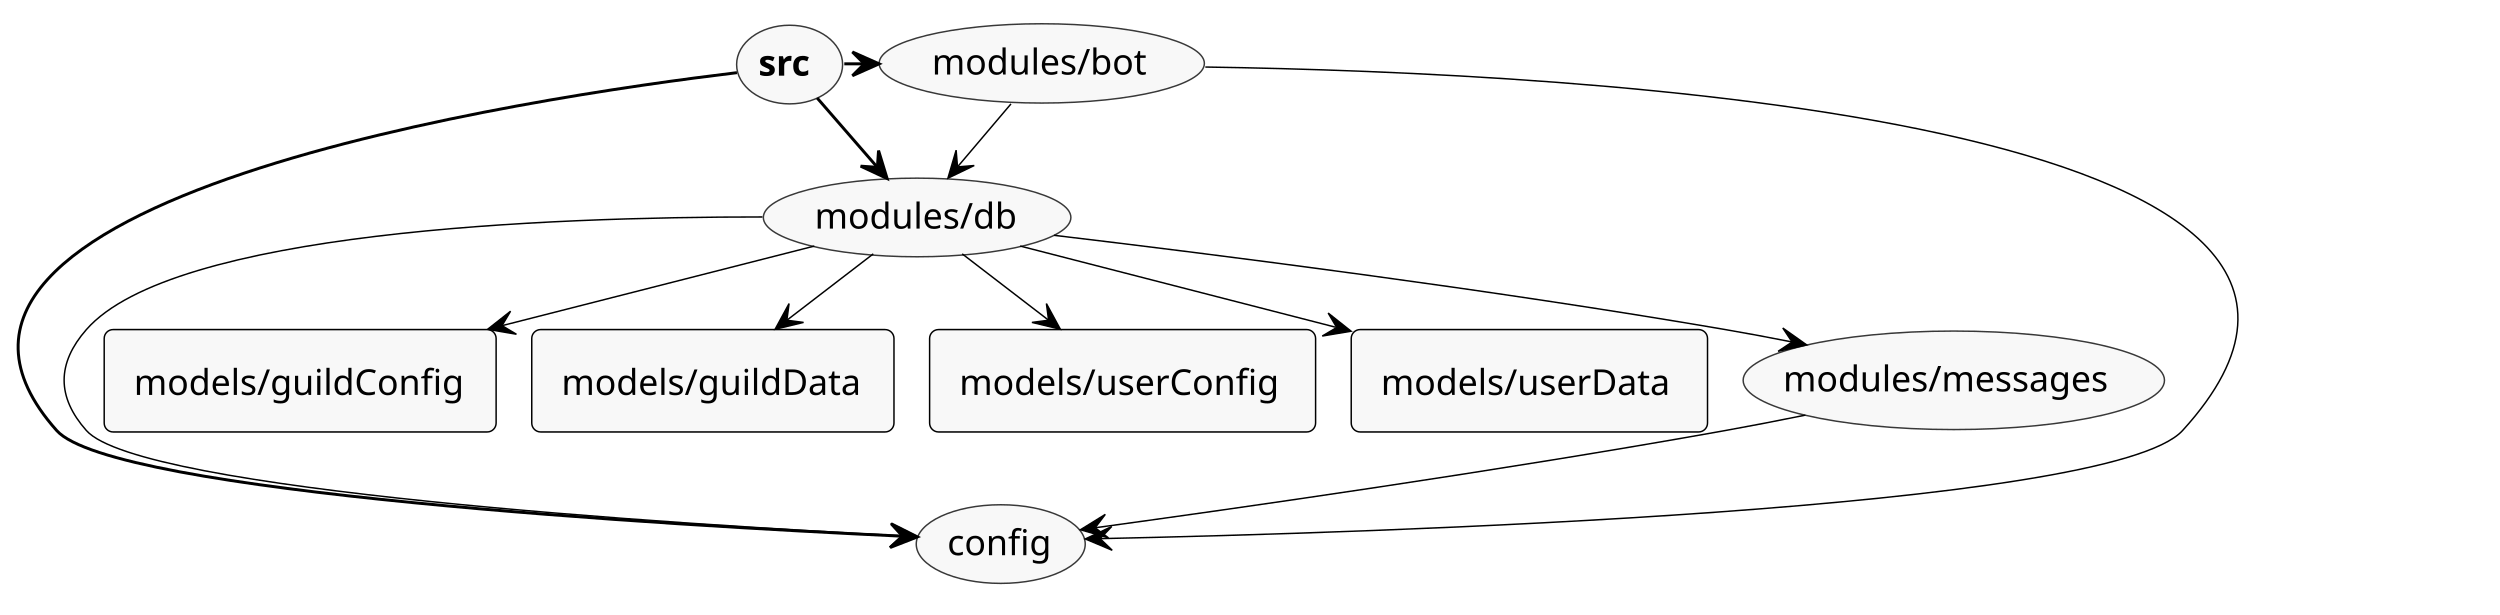
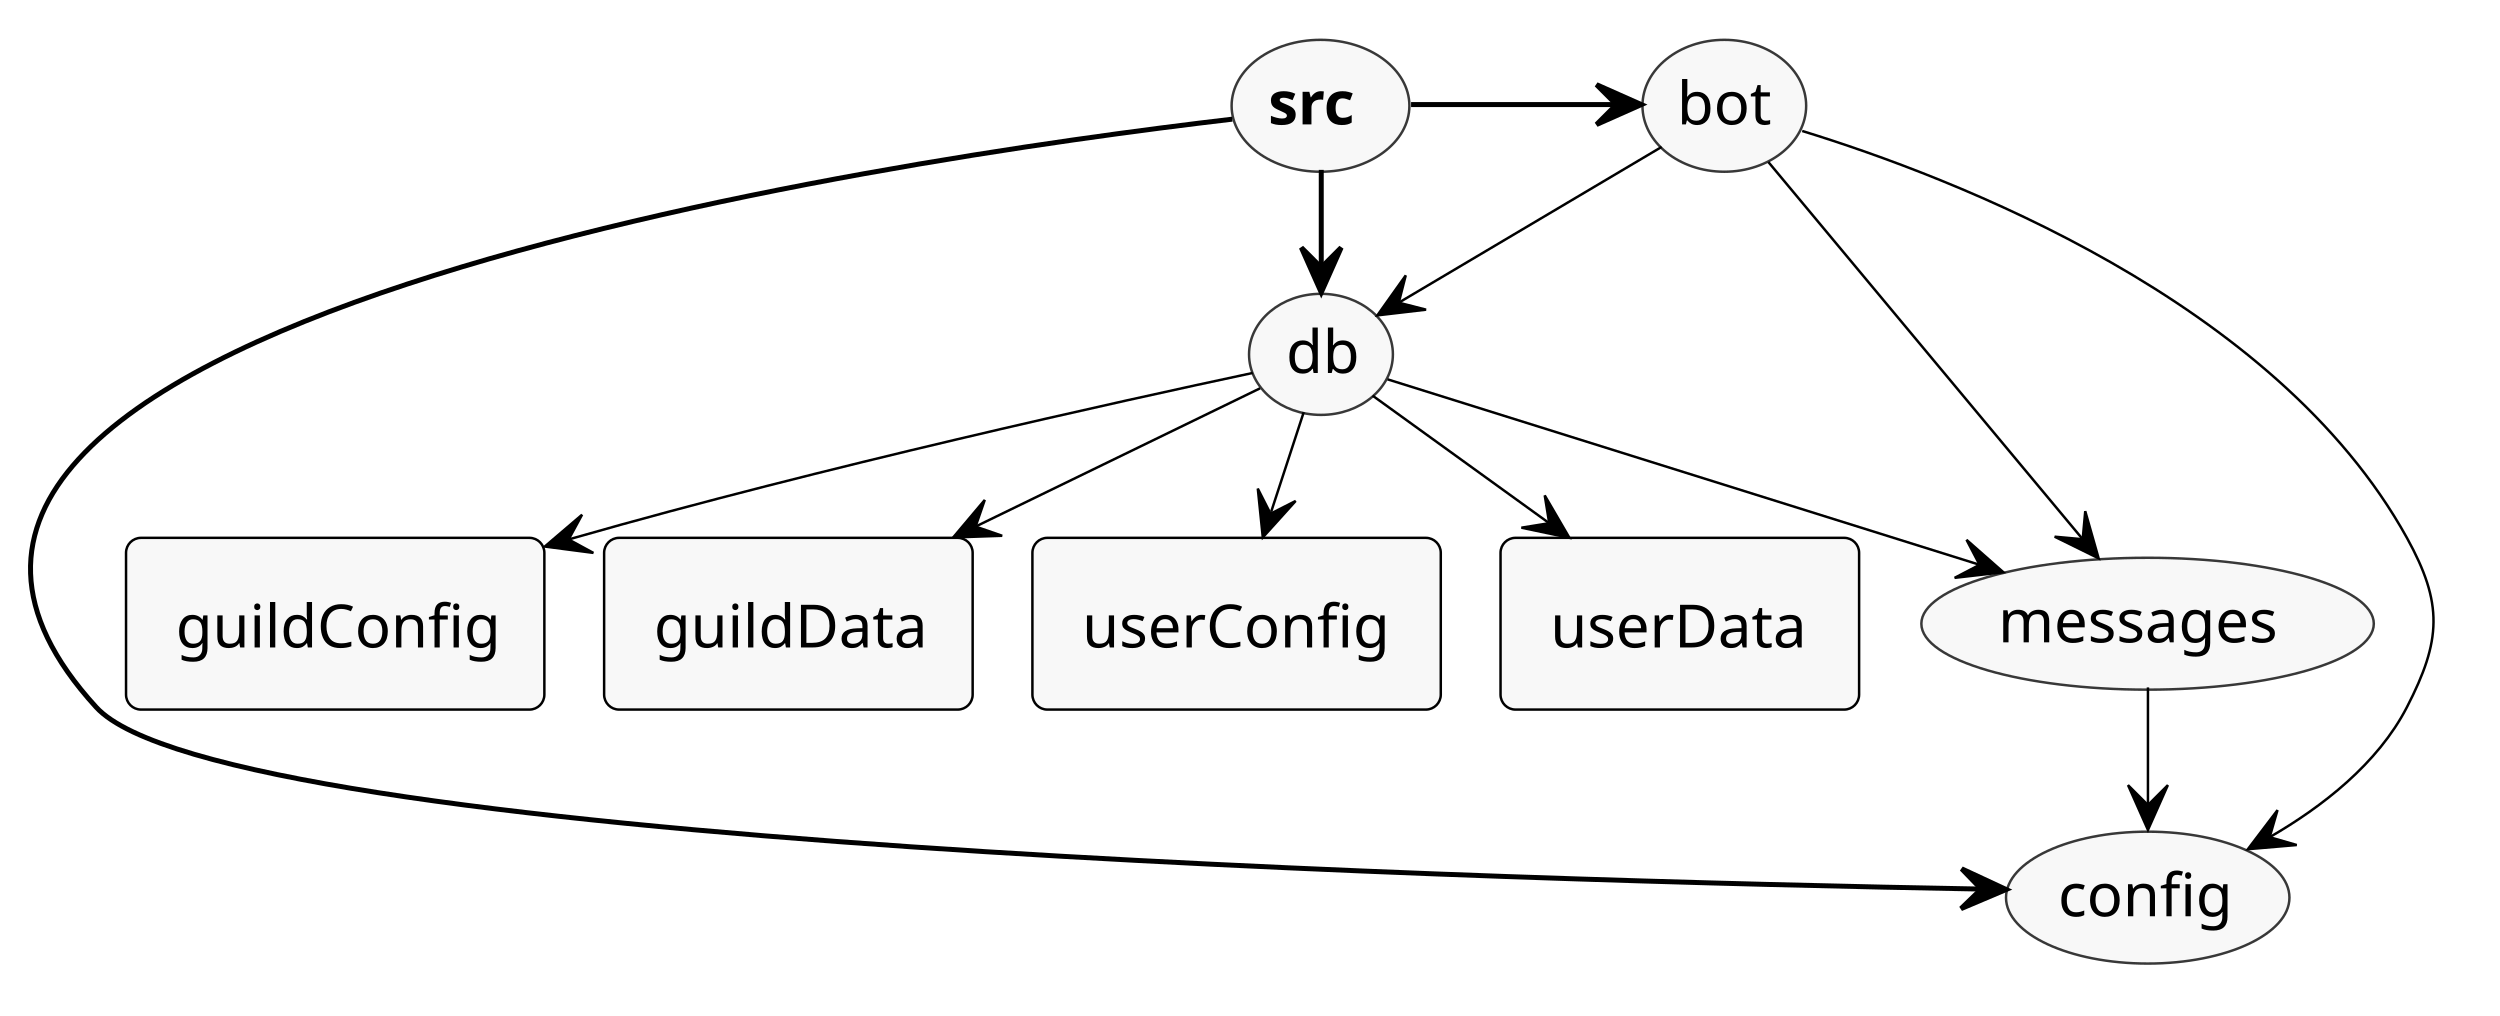
- <svg xmlns="http://www.w3.org/2000/svg" contentScriptType="application/ecmascript" contentStyleType="text/css" height="207px" preserveAspectRatio="none" style="width:842px;height:207px;" version="1.1" viewBox="0 0 842 207" width="842px" zoomAndPan="magnify">
+ <svg xmlns="http://www.w3.org/2000/svg" contentScriptType="application/ecmascript" contentStyleType="text/css" height="204px" preserveAspectRatio="none" style="width:502px;height:204px;" version="1.1" viewBox="0 0 502 204" width="502px" zoomAndPan="magnify">
  <defs />
  <g>
-     <ellipse cx="265.942" cy="21.742" fill="#F8F8F8" rx="17.849" ry="13.242" style="stroke: #383838; stroke-width: 0.5;" />
-     <text fill="#000000" font-family="Tahoma, sans-serif" font-size="12" font-weight="bold" lengthAdjust="spacingAndGlyphs" textLength="21" x="255.442" y="25.484">src</text>
-     <ellipse cx="337.049" cy="183.242" fill="#F8F8F8" rx="28.456" ry="13.242" style="stroke: #383838; stroke-width: 0.5;" />
-     <text fill="#000000" font-family="Tahoma, sans-serif" font-size="12" lengthAdjust="spacingAndGlyphs" textLength="36" x="319.049" y="186.984">config</text>
-     <rect fill="#F8F8F8" height="34.484" rx="3" ry="3" style="stroke: #000000; stroke-width: 0.5;" width="132" x="35.093" y="111" />
-     <text fill="#000000" font-family="Tahoma, sans-serif" font-size="12" lengthAdjust="spacingAndGlyphs" textLength="112" x="45.093" y="133.006">models/guildConfig</text>
-     <rect fill="#F8F8F8" height="34.484" rx="3" ry="3" style="stroke: #000000; stroke-width: 0.5;" width="122" x="179.093" y="111" />
-     <text fill="#000000" font-family="Tahoma, sans-serif" font-size="12" lengthAdjust="spacingAndGlyphs" textLength="102" x="189.093" y="133.006">models/guildData</text>
-     <rect fill="#F8F8F8" height="34.484" rx="3" ry="3" style="stroke: #000000; stroke-width: 0.5;" width="130" x="313.093" y="111" />
-     <text fill="#000000" font-family="Tahoma, sans-serif" font-size="12" lengthAdjust="spacingAndGlyphs" textLength="110" x="323.093" y="133.006">models/userConfig</text>
-     <rect fill="#F8F8F8" height="34.484" rx="3" ry="3" style="stroke: #000000; stroke-width: 0.5;" width="120" x="455.093" y="111" />
-     <text fill="#000000" font-family="Tahoma, sans-serif" font-size="12" lengthAdjust="spacingAndGlyphs" textLength="100" x="465.093" y="133.006">models/userData</text>
-     <ellipse cx="350.864" cy="21.354" fill="#F8F8F8" rx="54.771" ry="13.354" style="stroke: #383838; stroke-width: 0.5;" />
-     <text fill="#000000" font-family="Tahoma, sans-serif" font-size="12" lengthAdjust="spacingAndGlyphs" textLength="74" x="313.864" y="25.096">modules/bot</text>
-     <ellipse cx="308.883" cy="73.242" fill="#F8F8F8" rx="51.79" ry="13.242" style="stroke: #383838; stroke-width: 0.5;" />
-     <text fill="#000000" font-family="Tahoma, sans-serif" font-size="12" lengthAdjust="spacingAndGlyphs" textLength="69" x="274.383" y="76.984">modules/db</text>
-     <ellipse cx="658.045" cy="128.09" fill="#F8F8F8" rx="70.952" ry="16.59" style="stroke: #383838; stroke-width: 0.5;" />
-     <text fill="#000000" font-family="Tahoma, sans-serif" font-size="12" lengthAdjust="spacingAndGlyphs" textLength="115" x="600.545" y="131.833">modules/messages</text>
-     <path d="M405.959,22.577 C533.254,24.499 830.778,40.007 735.093,145 C710.722,171.743 461.909,179.469 370.524,181.414 " fill="none" id="modules/bot-&gt;config" style="stroke: #000000; stroke-width: 0.5;" />
-     <polygon fill="#000000" points="365.512,181.518,374.592,185.332,370.511,181.416,374.428,177.334,365.512,181.518" style="stroke: #000000; stroke-width: 0.5;" />
-     <path d="M340.495,34.991 C335.102,41.347 328.484,49.147 322.716,55.944 " fill="none" id="modules/bot-&gt;modules/db" style="stroke: #000000; stroke-width: 0.5;" />
-     <polygon fill="#000000" points="319.254,60.025,328.126,55.749,322.488,56.212,322.026,50.574,319.254,60.025" style="stroke: #000000; stroke-width: 0.5;" />
-     <path d="M256.798,73.072 C184.09,73.031 58.102,77.906 29.093,111 C19.133,122.364 19.066,133.696 29.093,145 C47.09,165.287 227.427,176.555 303.512,180.438 " fill="none" id="modules/db-&gt;config" style="stroke: #000000; stroke-width: 0.5;" />
-     <polygon fill="#000000" points="308.806,180.705,300.02,176.255,303.812,180.452,299.615,184.244,308.806,180.705" style="stroke: #000000; stroke-width: 0.5;" />
-     <path d="M274.279,82.871 C245.73,90.146 204.451,100.664 169.354,109.607 " fill="none" id="modules/db-&gt;_models_guildConfig" style="stroke: #000000; stroke-width: 0.5;" />
-     <polygon fill="#000000" points="164.223,110.914,173.932,112.569,169.068,109.68,171.957,104.816,164.223,110.914" style="stroke: #000000; stroke-width: 0.5;" />
-     <path d="M294.122,85.5 C285.659,92 274.86,100.295 265.144,107.758 " fill="none" id="modules/db-&gt;_models_guildData" style="stroke: #000000; stroke-width: 0.5;" />
-     <polygon fill="#000000" points="261.056,110.898,270.63,108.588,265.021,107.853,265.757,102.244,261.056,110.898" style="stroke: #000000; stroke-width: 0.5;" />
-     <path d="M324.065,85.5 C332.528,92 343.327,100.295 353.043,107.758 " fill="none" id="modules/db-&gt;_models_userConfig" style="stroke: #000000; stroke-width: 0.5;" />
-     <polygon fill="#000000" points="357.131,110.898,352.43,102.244,353.166,107.853,347.557,108.588,357.131,110.898" style="stroke: #000000; stroke-width: 0.5;" />
-     <path d="M343.573,82.871 C372.503,90.314 414.631,101.153 449.895,110.226 " fill="none" id="modules/db-&gt;_models_userData" style="stroke: #000000; stroke-width: 0.5;" />
-     <polygon fill="#000000" points="455.046,111.551,447.328,105.433,450.204,110.304,445.333,113.18,455.046,111.551" style="stroke: #000000; stroke-width: 0.5;" />
-     <path d="M354.963,79.25 C409.152,85.681 501.949,97.411 581.093,111 C588.31,112.239 595.881,113.661 603.343,115.135 " fill="none" id="modules/db-&gt;modules/messages" style="stroke: #000000; stroke-width: 0.5;" />
-     <polygon fill="#000000" points="608.485,116.162,600.443,110.476,603.582,115.182,598.876,118.32,608.485,116.162" style="stroke: #000000; stroke-width: 0.5;" />
-     <path d="M608.052,139.81 C599.092,141.628 589.829,143.431 581.093,145 C505.364,158.6 415.813,171.326 369.097,177.713 " fill="none" id="modules/messages-&gt;config" style="stroke: #000000; stroke-width: 0.5;" />
-     <polygon fill="#000000" points="363.89,178.423,373.348,181.169,368.844,177.747,372.267,173.243,363.89,178.423" style="stroke: #000000; stroke-width: 0.5;" />
-     <path d="M248.201,24.475 C180.758,32.566 -50.775,66.531 19.093,145 C37.795,166.004 225.689,176.923 303.561,180.575 " fill="none" id="&lt;b&gt;src&lt;/b&gt;-&gt;config" style="stroke: #000000; stroke-width: 1.0;" />
-     <polygon fill="#000000" points="308.973,180.826,300.168,176.413,303.978,180.594,299.798,184.405,308.973,180.826" style="stroke: #000000; stroke-width: 1.0;" />
-     <path d="M284.355,21.5 C286.555,21.5 288.754,21.5 290.954,21.5 " fill="none" id="&lt;b&gt;src&lt;/b&gt;-&gt;modules/bot" style="stroke: #000000; stroke-width: 1.0;" />
-     <polygon fill="#000000" points="296.087,21.5,287.087,17.5,291.087,21.5,287.087,25.5,296.087,21.5" style="stroke: #000000; stroke-width: 1.0;" />
-     <path d="M275.213,32.998 C281.037,39.702 288.7,48.524 295.265,56.081 " fill="none" id="&lt;b&gt;src&lt;/b&gt;-&gt;modules/db" style="stroke: #000000; stroke-width: 1.0;" />
-     <polygon fill="#000000" points="298.78,60.128,295.896,50.711,295.5,56.354,289.857,55.959,298.78,60.128" style="stroke: #000000; stroke-width: 1.0;" />
+     <ellipse cx="265.157" cy="21.242" fill="#F8F8F8" rx="17.849" ry="13.242" style="stroke: #383838; stroke-width: 0.5;" />
+     <text fill="#000000" font-family="Tahoma, sans-serif" font-size="12" font-weight="bold" lengthAdjust="spacingAndGlyphs" textLength="21" x="254.657" y="24.984">src</text>
+     <ellipse cx="346.243" cy="21.242" fill="#F8F8F8" rx="16.435" ry="13.242" style="stroke: #383838; stroke-width: 0.5;" />
+     <text fill="#000000" font-family="Tahoma, sans-serif" font-size="12" lengthAdjust="spacingAndGlyphs" textLength="19" x="336.743" y="24.984">bot</text>
+     <ellipse cx="431.264" cy="180.242" fill="#F8F8F8" rx="28.456" ry="13.242" style="stroke: #383838; stroke-width: 0.5;" />
+     <text fill="#000000" font-family="Tahoma, sans-serif" font-size="12" lengthAdjust="spacingAndGlyphs" textLength="36" x="413.264" y="183.984">config</text>
+     <ellipse cx="265.251" cy="71.155" fill="#F8F8F8" rx="14.443" ry="12.155" style="stroke: #383838; stroke-width: 0.5;" />
+     <text fill="#000000" font-family="Tahoma, sans-serif" font-size="12" lengthAdjust="spacingAndGlyphs" textLength="14" x="258.251" y="74.897">db</text>
+     <rect fill="#F8F8F8" height="34.484" rx="3" ry="3" style="stroke: #000000; stroke-width: 0.5;" width="84" x="25.308" y="108" />
+     <text fill="#000000" font-family="Tahoma, sans-serif" font-size="12" lengthAdjust="spacingAndGlyphs" textLength="64" x="35.307" y="130.006">guildConfig</text>
+     <rect fill="#F8F8F8" height="34.484" rx="3" ry="3" style="stroke: #000000; stroke-width: 0.5;" width="74" x="121.308" y="108" />
+     <text fill="#000000" font-family="Tahoma, sans-serif" font-size="12" lengthAdjust="spacingAndGlyphs" textLength="54" x="131.308" y="130.006">guildData</text>
+     <ellipse cx="431.234" cy="125.242" fill="#F8F8F8" rx="45.426" ry="13.242" style="stroke: #383838; stroke-width: 0.5;" />
+     <text fill="#000000" font-family="Tahoma, sans-serif" font-size="12" lengthAdjust="spacingAndGlyphs" textLength="60" x="401.234" y="128.984">messages</text>
+     <rect fill="#F8F8F8" height="34.484" rx="3" ry="3" style="stroke: #000000; stroke-width: 0.5;" width="82" x="207.308" y="108" />
+     <text fill="#000000" font-family="Tahoma, sans-serif" font-size="12" lengthAdjust="spacingAndGlyphs" textLength="62" x="217.308" y="130.006">userConfig</text>
+     <rect fill="#F8F8F8" height="34.484" rx="3" ry="3" style="stroke: #000000; stroke-width: 0.5;" width="72" x="301.308" y="108" />
+     <text fill="#000000" font-family="Tahoma, sans-serif" font-size="12" lengthAdjust="spacingAndGlyphs" textLength="52" x="311.308" y="130.006">userData</text>
+     <path d="M361.883,26.3 C391.861,35.519 456.944,60.323 483.308,108 C490.62,121.224 490.234,128.57 483.308,142 C477.441,153.374 466.284,162.016 455.803,168.076 " fill="none" id="bot-&gt;config" style="stroke: #000000; stroke-width: 0.5;" />
+     <polygon fill="#000000" points="451.37,170.516,461.183,169.68,455.75,168.105,457.325,162.671,451.37,170.516" style="stroke: #000000; stroke-width: 0.5;" />
+     <path d="M333.651,29.5 C319.457,37.911 296.42,51.563 281.069,60.66 " fill="none" id="bot-&gt;db" style="stroke: #000000; stroke-width: 0.5;" />
+     <polygon fill="#000000" points="276.57,63.326,286.352,62.18,280.872,60.777,282.274,55.297,276.57,63.326" style="stroke: #000000; stroke-width: 0.5;" />
+     <path d="M355.084,32.532 C370.036,50.474 400.53,87.066 418.078,108.124 " fill="none" id="bot-&gt;messages" style="stroke: #000000; stroke-width: 0.5;" />
+     <polygon fill="#000000" points="421.406,112.118,418.717,102.644,418.205,108.277,412.572,107.765,421.406,112.118" style="stroke: #000000; stroke-width: 0.5;" />
+     <path d="M251.554,74.885 C225.022,80.541 165.001,93.783 115.308,108 C114.943,108.104 114.578,108.209 114.211,108.316 " fill="none" id="db-&gt;_guildConfig" style="stroke: #000000; stroke-width: 0.5;" />
+     <polygon fill="#000000" points="109.388,109.745,119.154,111.022,114.182,108.324,116.88,103.352,109.388,109.745" style="stroke: #000000; stroke-width: 0.5;" />
+     <path d="M253.033,77.965 C239.21,84.683 216.071,95.928 196.123,105.622 " fill="none" id="db-&gt;_guildData" style="stroke: #000000; stroke-width: 0.5;" />
+     <polygon fill="#000000" points="191.394,107.921,201.237,107.584,195.891,105.735,197.74,100.389,191.394,107.921" style="stroke: #000000; stroke-width: 0.5;" />
+     <path d="M278.611,76.167 C304.161,84.171 360.806,101.915 397.46,113.397 " fill="none" id="db-&gt;messages" style="stroke: #000000; stroke-width: 0.5;" />
+     <polygon fill="#000000" points="402.272,114.904,394.879,108.397,397.5,113.41,392.488,116.032,402.272,114.904" style="stroke: #000000; stroke-width: 0.5;" />
+     <path d="M261.785,82.774 C259.894,88.559 257.496,95.895 255.248,102.771 " fill="none" id="db-&gt;_userConfig" style="stroke: #000000; stroke-width: 0.5;" />
+     <polygon fill="#000000" points="253.569,107.905,260.168,100.594,255.123,103.153,252.564,98.108,253.569,107.905" style="stroke: #000000; stroke-width: 0.5;" />
+     <path d="M275.623,79.45 C284.846,86.111 298.762,96.161 311.043,105.031 " fill="none" id="db-&gt;_userData" style="stroke: #000000; stroke-width: 0.5;" />
+     <polygon fill="#000000" points="315.136,107.987,310.181,99.475,311.082,105.06,305.498,105.961,315.136,107.987" style="stroke: #000000; stroke-width: 0.5;" />
+     <path d="M431.308,138.026 C431.308,144.975 431.308,153.838 431.308,161.542 " fill="none" id="messages-&gt;config" style="stroke: #000000; stroke-width: 0.5;" />
+     <polygon fill="#000000" points="431.308,166.653,435.308,157.653,431.308,161.653,427.308,157.653,431.308,166.653" style="stroke: #000000; stroke-width: 0.5;" />
+     <path d="M283.343,21 C297.07,21 310.798,21 324.525,21 " fill="none" id="&lt;b&gt;src&lt;/b&gt;-&gt;bot" style="stroke: #000000; stroke-width: 1.0;" />
+     <polygon fill="#000000" points="329.582,21,320.582,17,324.582,21,320.582,25,329.582,21" style="stroke: #000000; stroke-width: 1.0;" />
+     <path d="M247.439,23.928 C180.091,31.828 -51.071,65.018 19.308,142 C44.662,169.733 303.936,176.85 397.701,178.524 " fill="none" id="&lt;b&gt;src&lt;/b&gt;-&gt;config" style="stroke: #000000; stroke-width: 1.0;" />
+     <polygon fill="#000000" points="402.838,178.613,393.909,174.457,397.839,178.526,393.77,182.456,402.838,178.613" style="stroke: #000000; stroke-width: 1.0;" />
+     <path d="M265.308,34.112 C265.308,40.014 265.308,47.199 265.308,53.585 " fill="none" id="&lt;b&gt;src&lt;/b&gt;-&gt;db" style="stroke: #000000; stroke-width: 1.0;" />
+     <polygon fill="#000000" points="265.308,58.716,269.308,49.716,265.308,53.716,261.308,49.716,265.308,58.716" style="stroke: #000000; stroke-width: 1.0;" />
  </g>
</svg>
